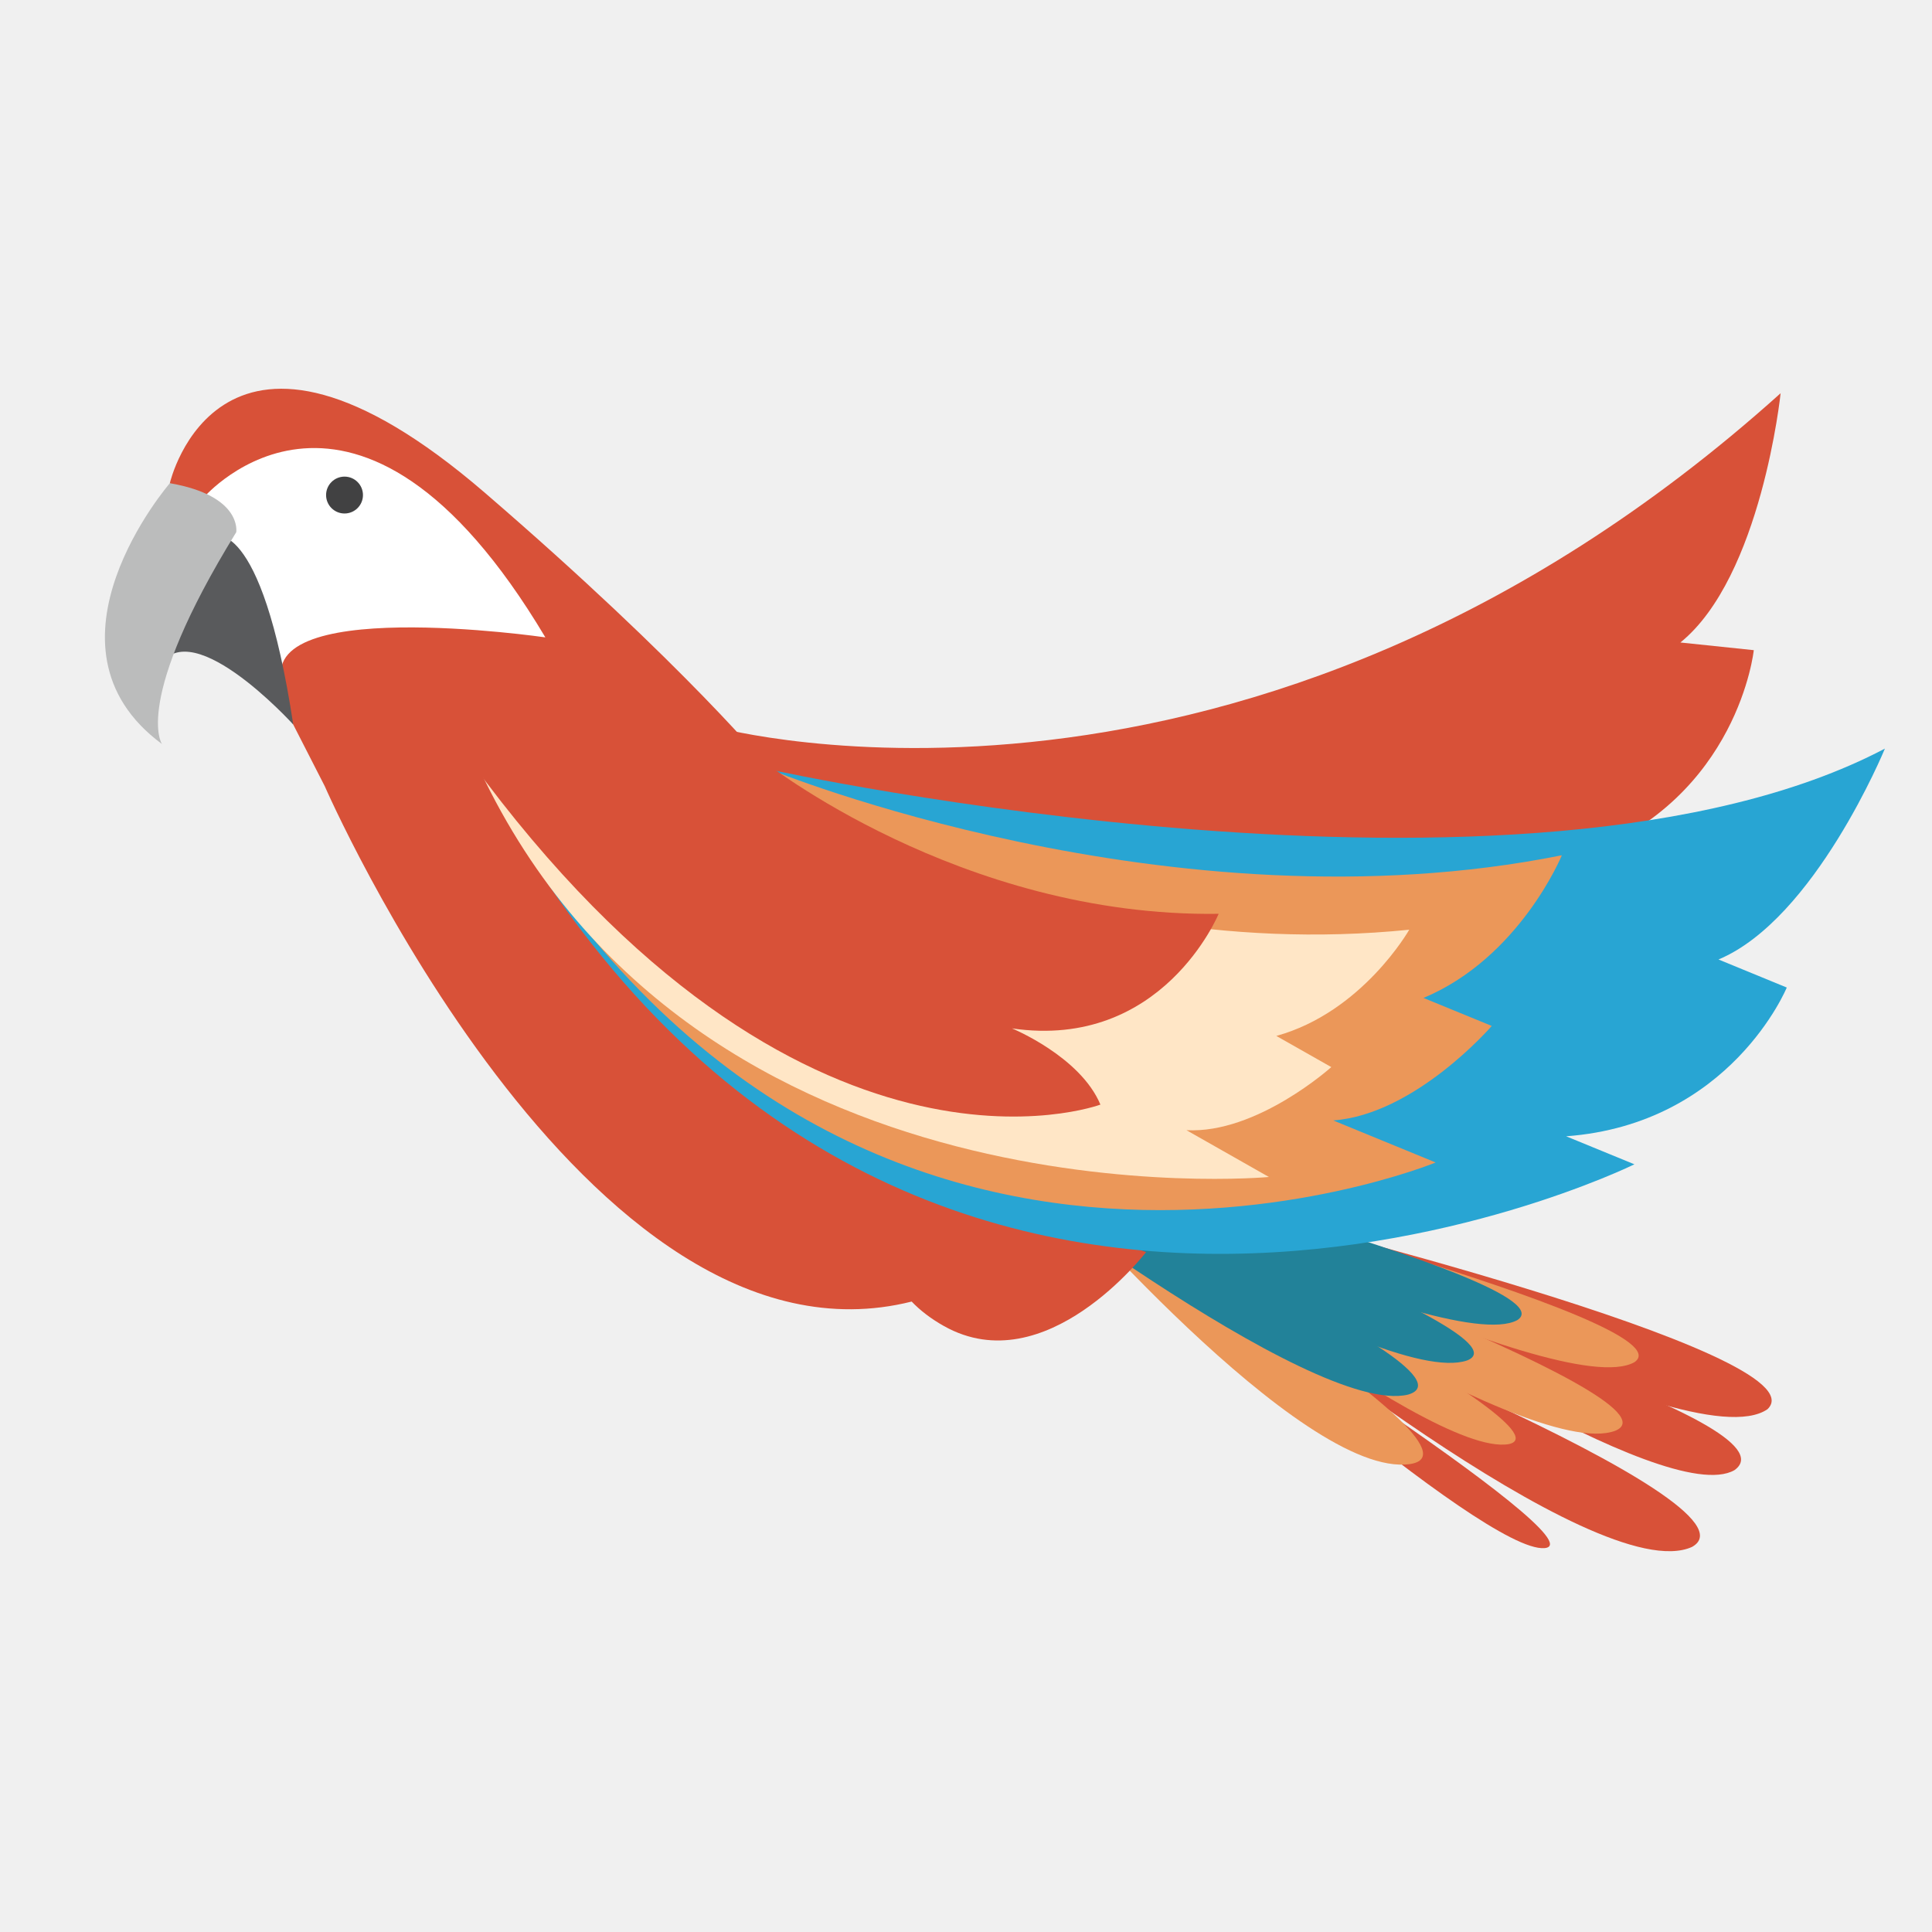
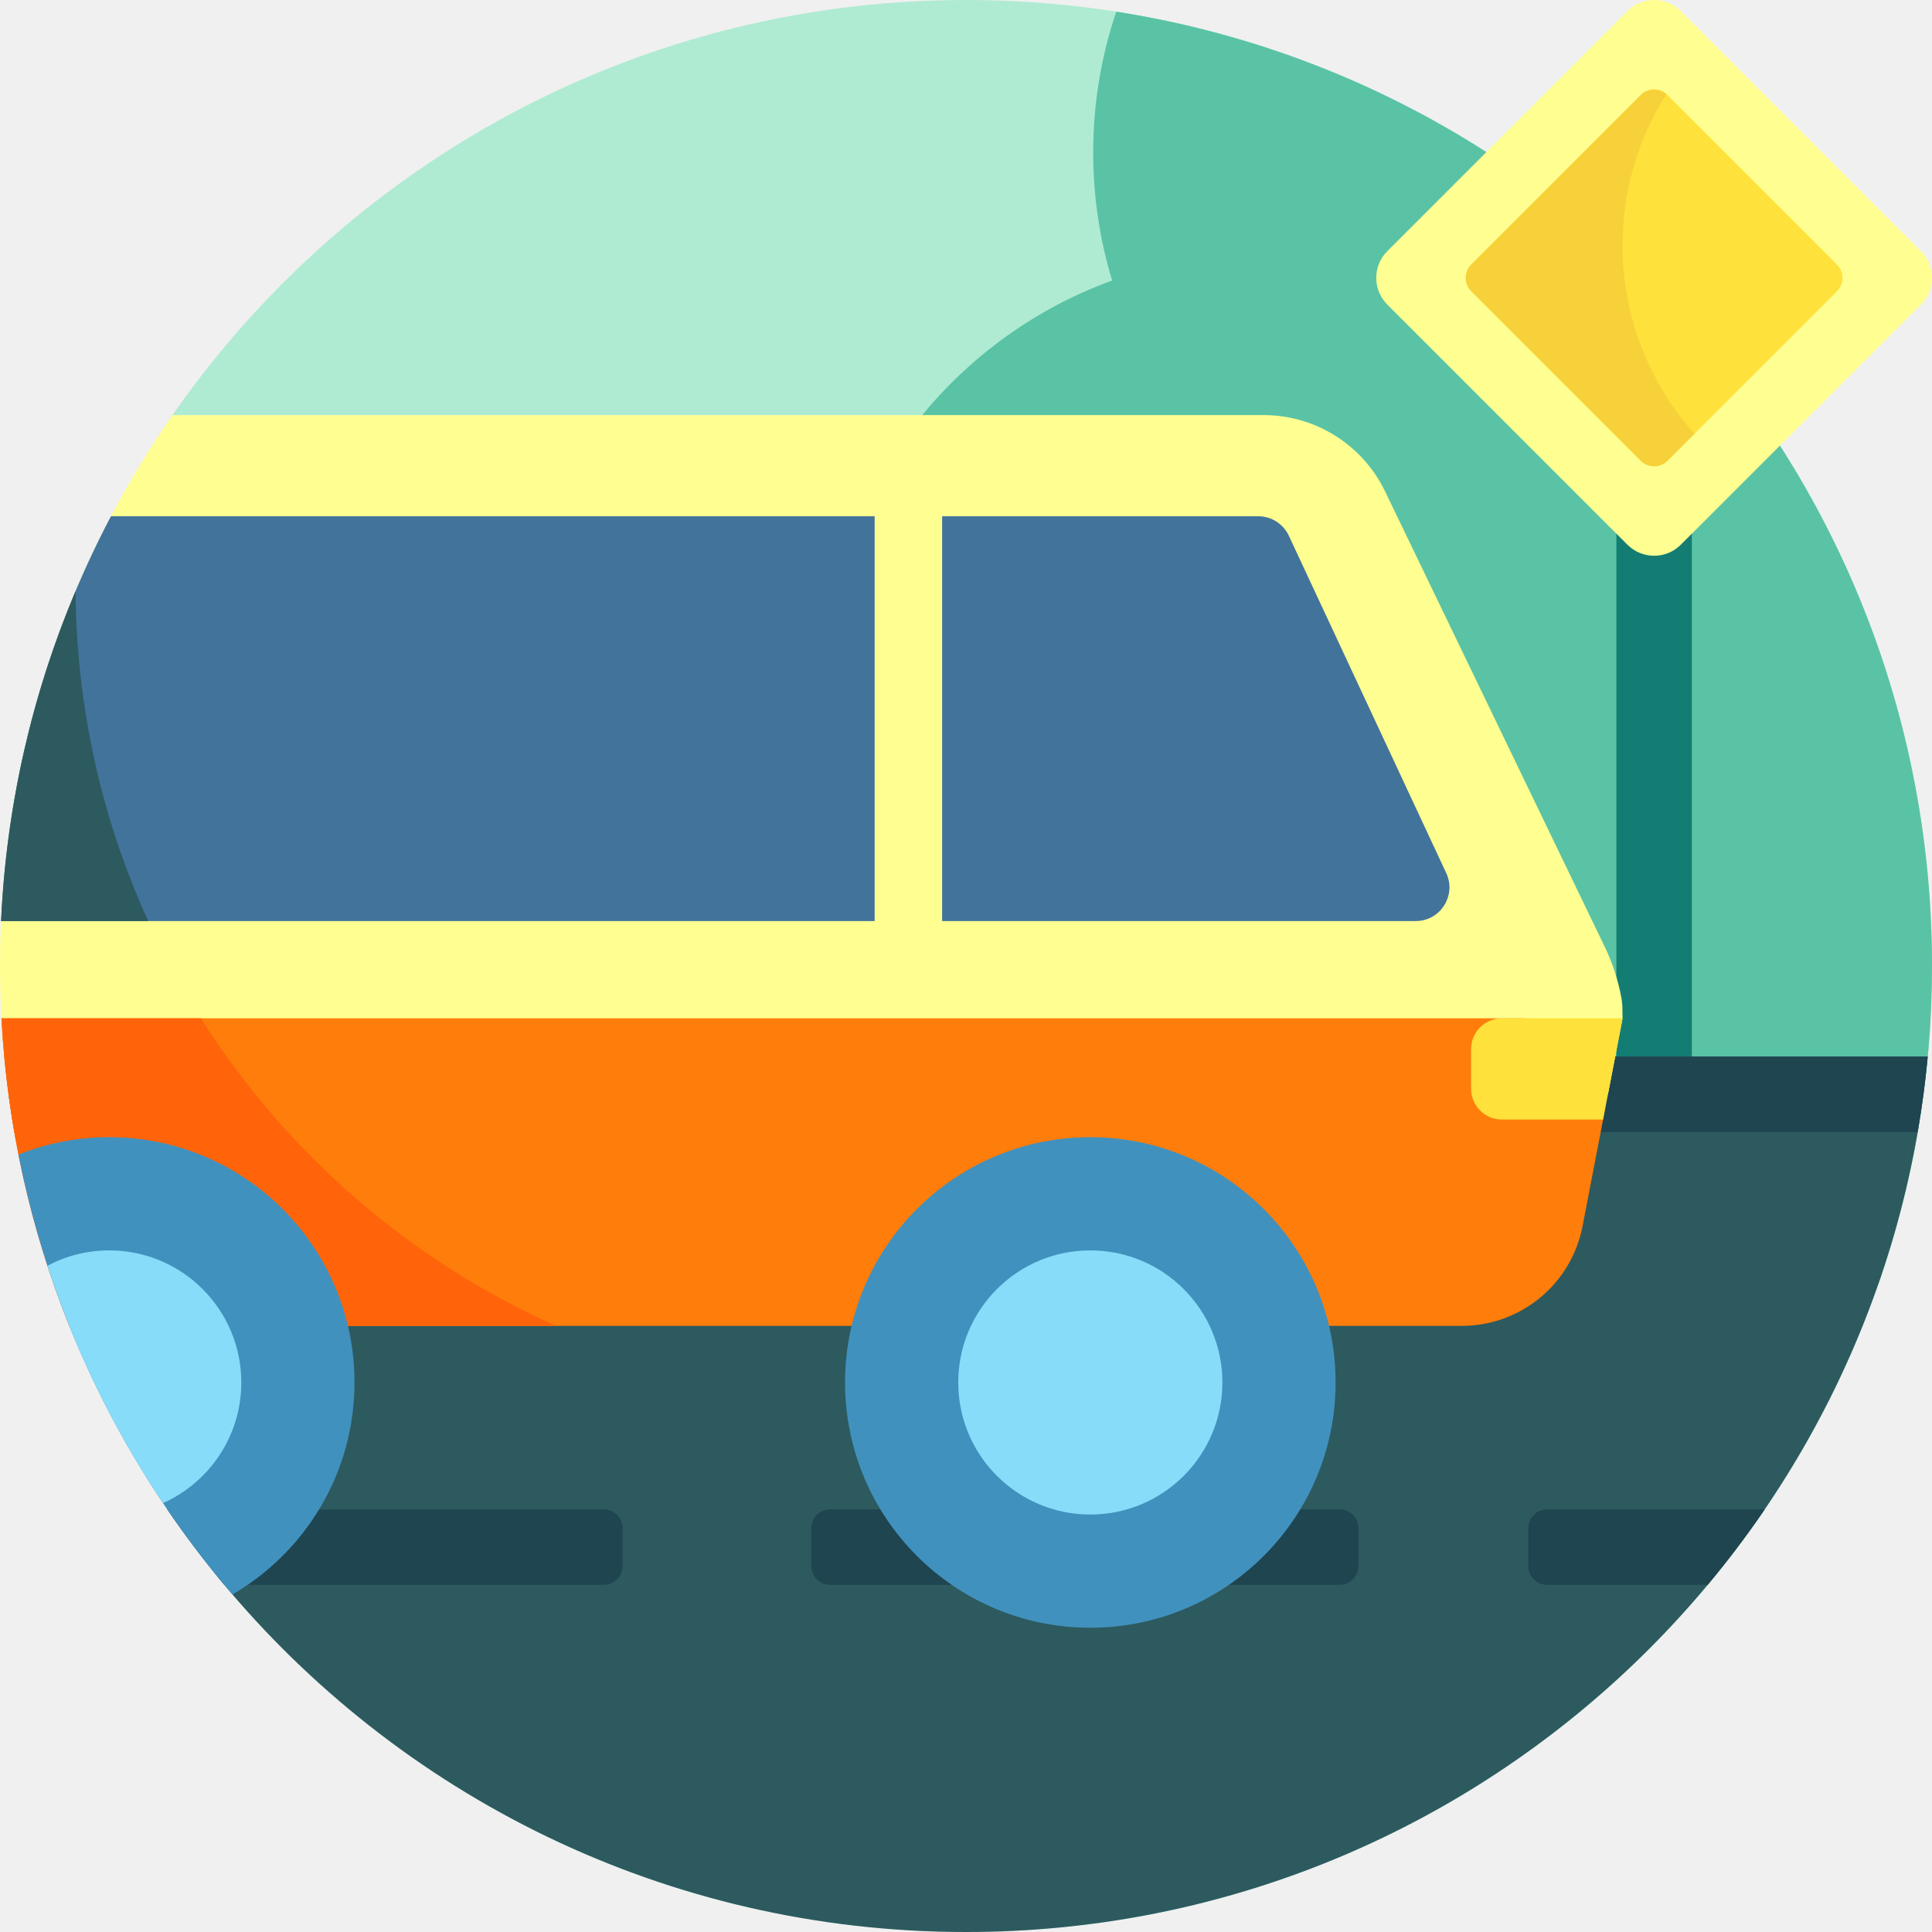
- <svg xmlns="http://www.w3.org/2000/svg" version="1.1" id="Layer_1" x="0px" y="0px" width="200px" height="200px" viewBox="0 0 200 200" enable-background="new 0 0 200 200" xml:space="preserve">
+ <svg xmlns="http://www.w3.org/2000/svg" version="1.1" id="Capa_1" x="0px" y="0px" viewBox="0 0 512 512" style="enable-background:new 0 0 512 512;" xml:space="preserve">
+   <path style="fill:#AFEBD2;" d="M512,256c0,141.385-114.615,256-256,256c-109.802,0-203.444-69.136-239.807-166.245h83.172  c14.901,0,27.706-10.574,30.524-25.207L140,268.043c0,0-0.039-1.02-0.038-2.032c0.001-1.016-0.059-2.033-0.242-3.033  c-0.82-4.486-2.227-8.858-4.221-12.99L79.984,134.896c-5.687-11.789-17.62-19.282-30.709-19.282h-7.361  C87.666,45.983,166.457,0,256,0C397.385,0,512,114.615,512,256z" />
+   <path style="fill:#5AC3A5;" d="M512,256c0,29.559-5.026,57.939-14.243,84.355c-16.516,8.964-35.439,14.056-55.551,14.056  c-3.161,0-6.282-0.162-9.379-0.409c0.247,3.097,0.409,6.219,0.409,9.379c0,64.406-52.212,116.618-116.618,116.618  S200,427.788,200,363.382c0-40.497,20.65-76.161,51.987-97.067c-21.037-21.095-34.045-50.199-34.045-82.344  c0-50.416,31.995-93.354,76.786-109.631c-3.255-10.729-5.021-22.106-5.021-33.898c0-13.064,2.149-25.627,6.111-37.354  C418.291,22.215,512,128.16,512,256z" />
+   <path style="fill:#147D73;" d="M448.36,290h-20V30h20V290z" />
+   <path style="fill:#FFFF91;" d="M509.071,80.711l-63.64,63.64c-3.905,3.905-10.237,3.905-14.142,0l-63.64-63.64  c-3.905-3.905-3.905-10.237,0-14.142l63.64-63.64c3.905-3.905,10.237-3.905,14.142,0l63.64,63.64  C512.976,70.474,512.976,76.805,509.071,80.711z" />
+   <path style="fill:#FFE13C;" d="M486.825,77.175l-44.929,44.929c-1.953,1.953-5.118,1.953-7.071,0l-44.929-44.929  c-1.953-1.953-1.953-5.118,0-7.071l44.929-44.929c1.953-1.953,5.118-1.953,7.071,0l44.929,44.929  C488.777,72.057,488.777,75.223,486.825,77.175z" />
+   <path style="fill:#F7D139;" d="M449.06,114.939l-7.164,7.165c-1.953,1.953-5.118,1.953-7.071,0l-44.929-44.929  c-1.953-1.953-1.953-5.119,0-7.071l44.929-44.929c1.863-1.863,4.819-1.927,6.783-0.235C434.267,36.532,430,50.264,430,65  C430,84.184,437.212,101.677,449.06,114.939z" />
+   <path style="fill:#2D5A5F;" d="M510.863,280C498.763,410.128,389.289,512,256,512c-79.502,0-150.524-36.245-197.467-93.11  c-24.046-29.128-3.036-73.135,34.734-73.135h6.099c14.901,0,27.706-10.575,30.524-25.207L137.698,280H510.863z" />
  <g>
-     <g>
-       <path fill="#D85138" d="M138.855,133.841c0,0,33.57,22.432,40.697,18.347C186.435,147.28,138.855,133.841,138.855,133.841z" />
-       <path fill="#D85138" d="M129.037,125.426c0,0,45.677,26.125,53.93,20.458C189.061,140.104,129.037,125.426,129.037,125.426z" />
-       <path fill="#D85138" d="M127.469,133.707c0,0,37.804,30.899,47.685,26.431C183.372,155.573,127.469,133.707,127.469,133.707z" />
-       <path fill="#D85138" d="M119.812,130.545c0,0,33.759,30.264,40.08,29.715C166.028,159.728,119.812,130.545,119.812,130.545z" />
-       <path fill="#EB9759" d="M117.814,124.424c0,0,40.188,27.103,49.393,23.69C175.192,144.833,117.814,124.424,117.814,124.424z" />
-       <path fill="#EB9759" d="M114.894,121.477c0,0,46.591,23.881,54.302,19.536C175.335,136.838,114.894,121.477,114.894,121.477z" />
-       <path fill="#EB9759" d="M112.481,122.127c0,0,35.207,28.818,43.691,27.37C163.556,148.026,112.481,122.127,112.481,122.127z" />
-       <path fill="#EB9759" d="M108.404,122.24c0,0,26.352,30.883,37.533,29.322C155.906,150.154,108.404,122.24,108.404,122.24z" />
-       <path fill="#228299" d="M102.223,117.755c0,0,40.577,26.13,49.637,23.083C159.599,137.872,102.223,117.755,102.223,117.755z" />
-       <path fill="#228299" d="M102.438,117.622c0,0,47.158,23.037,54.624,19.041C163.355,132.671,102.438,117.622,102.438,117.622z" />
-       <path fill="#228299" d="M100.225,119.031c0,0,35.597,27.719,45.539,25.338C154.886,141.723,100.225,119.031,100.225,119.031z" />
-     </g>
-     <path fill="#D85138" d="M181.552,67.305l-7.597-0.794c8.394-6.804,10.374-25.805,10.374-25.805   C129.147,90.318,74.234,75.301,74.234,75.301l-32.248,4.313c1.71,1.313,3.386,2.54,5.045,3.711l-1.641,0.484   c62.442,64.136,126.179,5.499,126.179,5.499l-7.597-0.796C179.97,82.5,181.552,67.305,181.552,67.305z" />
-     <path fill="#D85138" d="M109.231,126.38c2.241-1.986,4.498-4.31,6.766-7.048L61.761,80.339l17.983-0.666   c0,0-8.668-10.662-29.535-28.648c-27.453-23.661-32.627-1.006-32.627-1.006L33.615,81.38c0,0,26.976,61.831,60.759,53.357   c0.868,0.902,1.963,1.762,3.349,2.539c10.533,5.908,20.921-7.661,20.921-7.661L109.231,126.38z" />
-     <path fill="#FFFFFF" d="M56.456,65.981c0,0-31.171-4.542-27.007,5.429L21.117,51.47C21.117,51.47,36.894,33.168,56.456,65.981z" />
-     <circle fill="#414142" cx="35.665" cy="51.248" r="1.909" />
-     <path fill="#595A5C" d="M30.357,75.003c0,0-11.286-12.437-14.187-5.372l5.805-14.134C21.976,55.498,27.011,52.983,30.357,75.003z" />
-     <g>
-       <path fill="#28A5D3" d="M79.744,79.673c0,0,78.498,17.241,115.381-2.179c0,0-7.257,17.667-17.228,21.831l7.069,2.904    c0,0-5.803,14.137-22.841,15.399l7.069,2.901c0,0-77.681,38.31-119.525-40.818L79.744,79.673z" />
-       <path fill="#EB9759" d="M79.744,79.673c0,0,41.426,17.006,81.94,8.863c0,0-4.356,10.604-14.328,14.77l7.071,2.899    c0,0-7.889,9.15-16.409,9.783l10.603,4.352c0,0-62.69,25.805-98.951-40.628L79.744,79.673z" />
-       <path fill="#FFE6C6" d="M77.267,79.855c0,0,30.03,20.289,68.617,16.389c0,0-4.844,8.534-13.76,10.994l5.691,3.227    c0,0-7.688,6.918-14.992,6.532l8.534,4.844c0,0-59.226,5.535-81.687-42.127L77.267,79.855z" />
-       <path fill="#D85138" d="M78.936,78.721c0,0,20.428,16.26,47.218,15.877c0,0-5.805,14.135-21.392,11.862    c0,0,7.069,2.902,9.152,7.888c0,0-30.92,11.507-65.252-35.626H78.936z" />
-     </g>
-     <path fill="#BBBCBC" d="M24.456,55.093c0,0,0.653-3.764-6.871-5.074c0,0-14.566,16.852-0.821,27   C16.764,77.018,13.659,72.6,24.456,55.093z" />
+     <path style="fill:#1E4550;" d="M360,405v10c0,2.762-2.239,5-5,5H220c-2.761,0-5-2.238-5-5v-10c0-2.762,2.239-5,5-5h135   C357.761,400,360,402.238,360,405z M160,400H44.322c4.715,6.918,9.763,13.591,15.117,20H160c2.761,0,5-2.238,5-5v-10   C165,402.238,162.761,400,160,400z M410,400c-2.761,0-5,2.238-5,5v10c0,2.762,2.239,5,5,5h42.561   c5.353-6.409,10.401-13.082,15.117-20H410z" />
+     <path style="fill:#1E4550;" d="M1.137,280h509.726c-0.628,6.748-1.532,13.415-2.672,20H3.809   C2.669,293.415,1.764,286.748,1.137,280z" />
  </g>
+   <path style="fill:#FFFF91;" d="M2.26,290C0.782,278.875,0,267.53,0,256c0-54.271,16.902-104.586,45.709-146h289.14  c13.727,0,26.243,7.858,32.207,20.223L425.28,250.93c2.091,4.334,3.567,8.919,4.427,13.624c0.192,1.048,0.255,2.115,0.254,3.181  c-0.001,1.061,0.04,2.131,0.04,2.131L426.123,290H2.26z" />
+   <path style="fill:#FF7D0A;" d="M424.96,296.04l-5.563,28.892c-2.955,15.346-16.385,26.437-32.013,26.437H18.37  C8.163,325.96,1.908,298.542,0.377,269.865h402.968C417.171,269.865,427.574,282.463,424.96,296.04z" />
+   <path style="fill:#FF640A;" d="M147.344,351.368H18.37C8.163,325.96,1.908,298.542,0.377,269.865h52.859  C75.791,305.481,108.521,334.012,147.344,351.368z" />
+   <path style="fill:#FFE13C;" d="M398.005,269.865h31.677H430l-5.164,26.819h-26.831c-4.501,0-8.15-3.649-8.15-8.15v-10.518  C389.855,273.514,393.504,269.865,398.005,269.865z" />
+   <path style="fill:#41739B;" d="M29.398,136.818h202.393v107.275H0.285C2.053,205.485,12.376,169.115,29.398,136.818z   M383.271,231.374l-41.716-89.396c-1.469-3.148-4.628-5.16-8.101-5.16H249.67v107.275h125.5  C381.711,244.094,386.037,237.3,383.271,231.374z" />
+   <path style="fill:#2D5A5F;" d="M39.279,244.094H0.285c1.415-30.891,8.319-60.342,19.736-87.427  C20.258,187.835,27.119,217.424,39.279,244.094z" />
+   <path style="fill:#4191BE;" d="M353.946,366.368c0,35.898-29.102,65-65,65s-65-29.102-65-65s29.102-65,65-65  S353.946,330.47,353.946,366.368z M28.946,301.368c-8.501,0-16.616,1.638-24.055,4.609c8.698,43.947,28.638,83.846,56.707,116.577  c19.34-11.257,32.347-32.195,32.347-56.187C93.946,330.47,64.845,301.368,28.946,301.368z" />
+   <path style="fill:#87DCFA;" d="M323.946,366.368c0,19.33-15.67,35-35,35s-35-15.67-35-35s15.67-35,35-35  S323.946,347.038,323.946,366.368z M28.946,331.368c-5.914,0-11.48,1.473-16.364,4.062c7.337,22.499,17.696,43.628,30.614,62.905  c12.225-5.458,20.75-17.713,20.75-31.967C63.946,347.038,48.276,331.368,28.946,331.368z" />
+   <g>
+ </g>
+   <g>
+ </g>
+   <g>
+ </g>
+   <g>
+ </g>
+   <g>
+ </g>
+   <g>
+ </g>
+   <g>
+ </g>
+   <g>
+ </g>
+   <g>
+ </g>
+   <g>
+ </g>
+   <g>
+ </g>
+   <g>
+ </g>
+   <g>
+ </g>
+   <g>
+ </g>
+   <g>
+ </g>
</svg>
